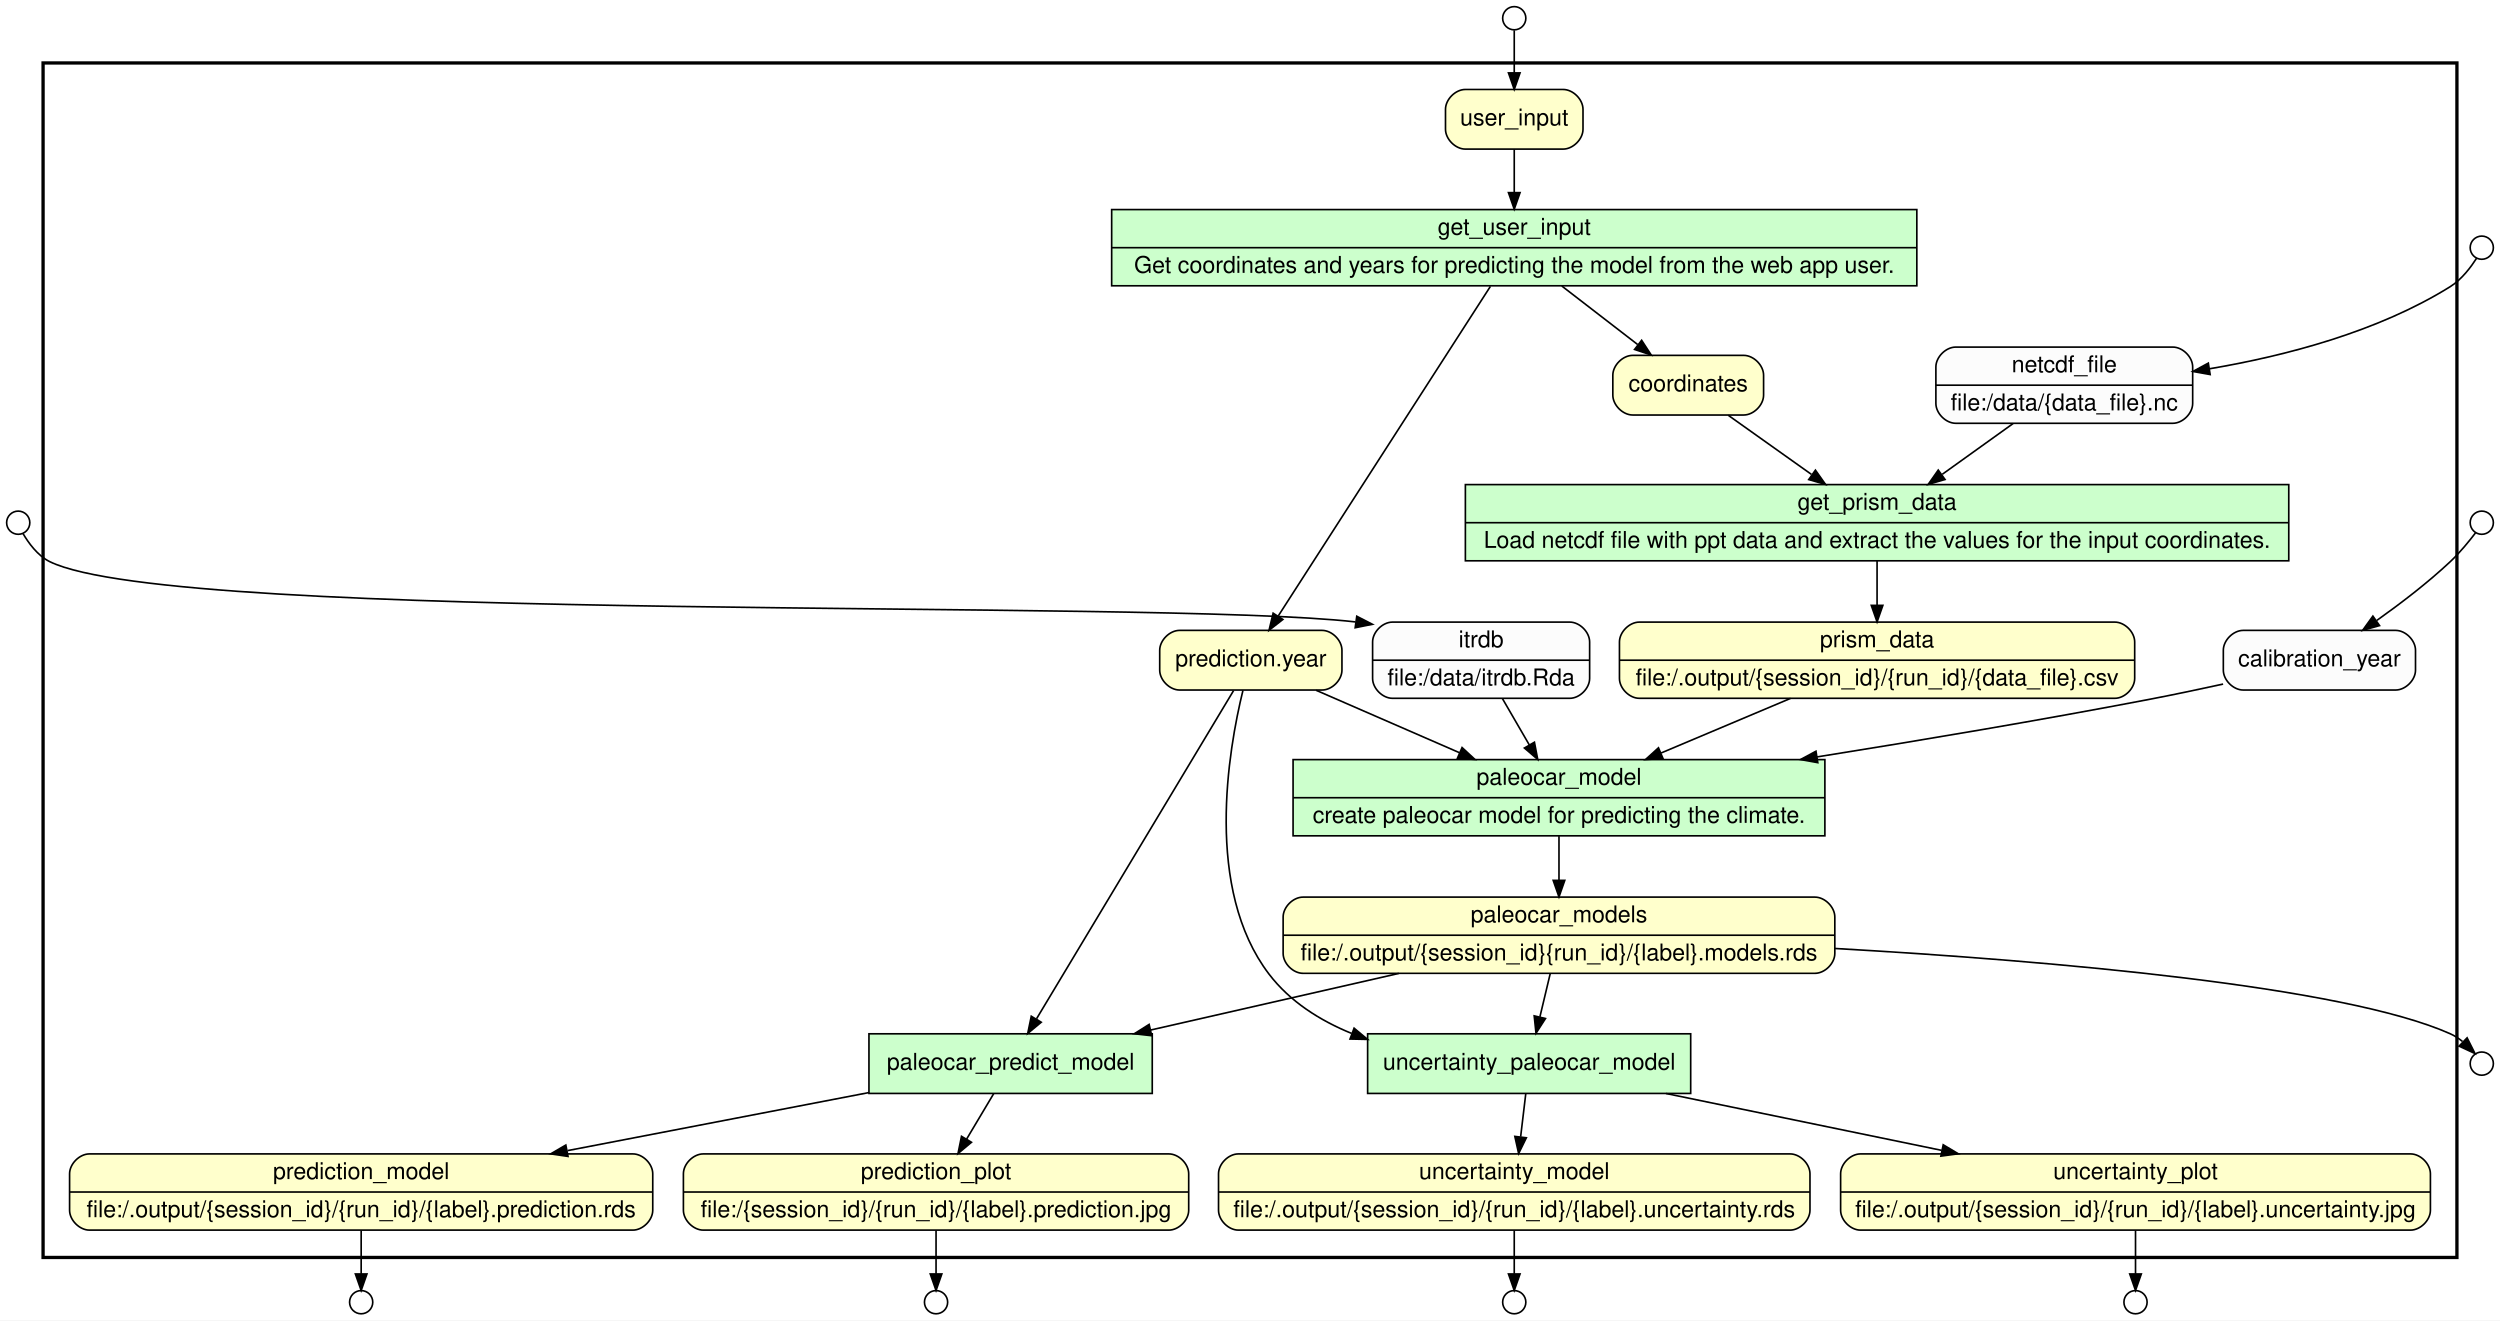
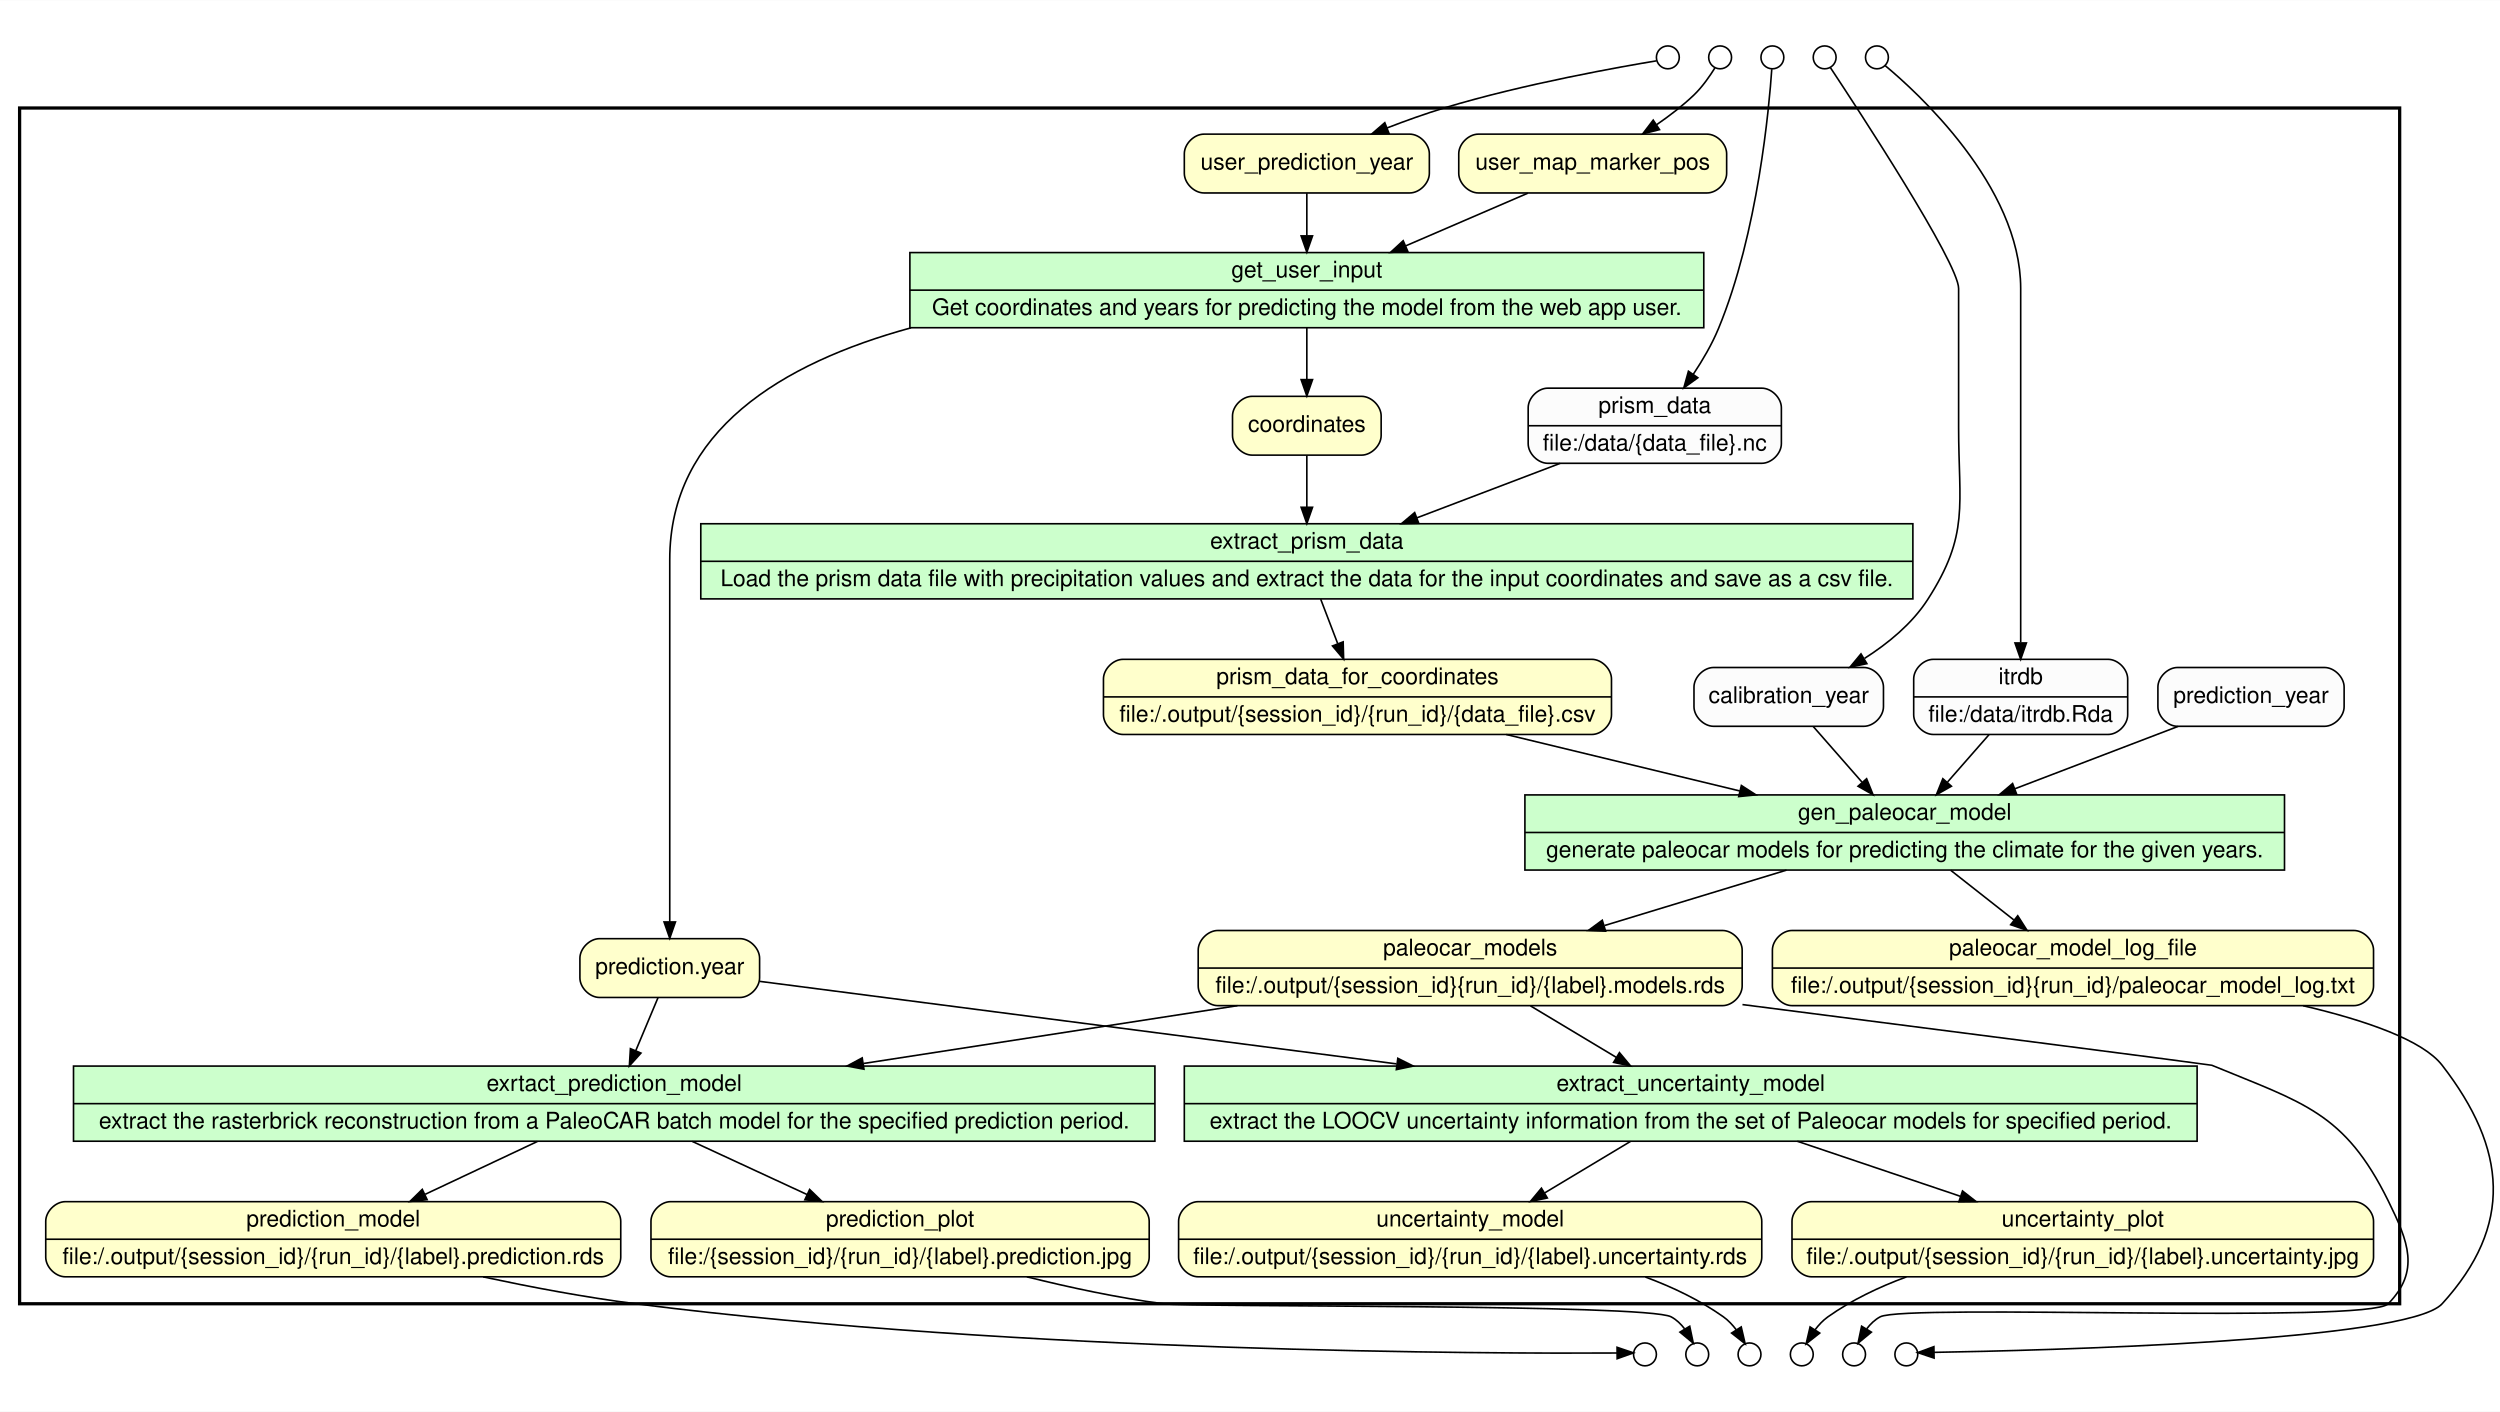
- <svg xmlns="http://www.w3.org/2000/svg" width="1509pt" height="797pt" viewBox="0.00 0.00 1509.00 797.00">
-   <g id="graph0" class="graph" transform="scale(1 1) rotate(0) translate(4 793)">
-     <polygon fill="white" stroke="none" points="-4,4 -4,-793 1505,-793 1505,4 -4,4" />
+ <svg xmlns="http://www.w3.org/2000/svg" width="1530pt" height="864pt" viewBox="0.00 0.00 1530.42 864.00">
+   <g id="graph0" class="graph" transform="scale(1 1) rotate(0) translate(4 860)">
+     <polygon fill="white" stroke="none" points="-4,4 -4,-860 1526.42,-860 1526.42,4 -4,4" />
    <g id="clust1" class="cluster">
-       <polygon fill="none" stroke="black" stroke-width="2" points="22,-34 22,-755 1479,-755 1479,-34 22,-34" />
+       <polygon fill="none" stroke="black" stroke-width="2" points="8,-62 8,-794 1465,-794 1465,-62 8,-62" />
    </g>
    <g id="clust2" class="cluster">
-       <polygon fill="none" stroke="black" stroke-width="0" points="30,-42 30,-747 1471,-747 1471,-42 30,-42" />
+       <polygon fill="none" stroke="black" stroke-width="0" points="16,-70 16,-786 1457,-786 1457,-70 16,-70" />
+     </g>
+     <g id="clust3" class="cluster">
+       <polygon fill="none" stroke="black" stroke-width="0" points="994,-802 994,-848 1168,-848 1168,-802 994,-802" />
+     </g>
+     <g id="clust4" class="cluster">
+       <polygon fill="none" stroke="black" stroke-width="0" points="1002,-810 1002,-840 1160,-840 1160,-810 1002,-810" />
+     </g>
+     <g id="clust5" class="cluster">
+       <polygon fill="none" stroke="black" stroke-width="0" points="980,-8 980,-54 1186,-54 1186,-8 980,-8" />
+     </g>
+     <g id="clust6" class="cluster">
+       <polygon fill="none" stroke="black" stroke-width="0" points="988,-16 988,-46 1178,-46 1178,-16 988,-16" />
    </g>
    <g id="node1" class="node">
-       <polygon fill="#ccffcc" stroke="black" points="667,-620.5 667,-666.5 1153,-666.5 1153,-620.5 667,-620.5" />
-       <text text-anchor="middle" x="910" y="-651.3" font-family="Helvetica,sans-Serif" font-size="14.00">get_user_input</text>
-       <polyline fill="none" stroke="black" points="667,-643.5 1153,-643.5 " />
-       <text text-anchor="middle" x="910" y="-628.3" font-family="Helvetica,sans-Serif" font-size="14.00">Get coordinates and years for predicting the model from the web app user.</text>
+       <polygon fill="#ccffcc" stroke="black" points="553,-659.5 553,-705.5 1039,-705.5 1039,-659.5 553,-659.5" />
+       <text text-anchor="middle" x="796" y="-690.3" font-family="Helvetica,sans-Serif" font-size="14.00">get_user_input</text>
+       <polyline fill="none" stroke="black" points="553,-682.5 1039,-682.5 " />
+       <text text-anchor="middle" x="796" y="-667.3" font-family="Helvetica,sans-Serif" font-size="14.00">Get coordinates and years for predicting the model from the web app user.</text>
+     </g>
+     <g id="node14" class="node">
+       <path fill="#ffffcc" stroke="black" d="M829.5,-617.5C829.5,-617.5 762.5,-617.5 762.5,-617.5 756.5,-617.5 750.5,-611.5 750.5,-605.5 750.5,-605.5 750.5,-593.5 750.5,-593.5 750.5,-587.5 756.5,-581.5 762.5,-581.5 762.5,-581.5 829.5,-581.5 829.5,-581.5 835.5,-581.5 841.5,-587.5 841.5,-593.5 841.5,-593.5 841.5,-605.5 841.5,-605.5 841.5,-611.5 835.5,-617.5 829.5,-617.5" />
+       <text text-anchor="middle" x="796" y="-595.8" font-family="Helvetica,sans-Serif" font-size="14.00">coordinates</text>
+     </g>
+     <g id="edge1" class="edge">
+       <path fill="none" stroke="black" d="M796,-659.366C796,-649.632 796,-638.102 796,-627.838" />
+       <polygon fill="black" stroke="black" points="799.5,-627.728 796,-617.728 792.5,-627.728 799.5,-627.728" />
+     </g>
+     <g id="node16" class="node">
+       <path fill="#ffffcc" stroke="black" d="M449,-285.5C449,-285.5 363,-285.5 363,-285.5 357,-285.5 351,-279.5 351,-273.5 351,-273.5 351,-261.5 351,-261.5 351,-255.5 357,-249.5 363,-249.5 363,-249.5 449,-249.5 449,-249.5 455,-249.5 461,-255.5 461,-261.5 461,-261.5 461,-273.5 461,-273.5 461,-279.5 455,-285.5 449,-285.5" />
+       <text text-anchor="middle" x="406" y="-263.8" font-family="Helvetica,sans-Serif" font-size="14.00">prediction.year</text>
+     </g>
+     <g id="edge2" class="edge">
+       <path fill="none" stroke="black" d="M553.72,-659.45C474.291,-637.734 406,-596.185 406,-517.5 406,-517.5 406,-517.5 406,-432.5 406,-384.409 406,-328.385 406,-295.831" />
+       <polygon fill="black" stroke="black" points="409.5,-295.736 406,-285.736 402.5,-295.736 409.5,-295.736" />
+     </g>
+     <g id="node2" class="node">
+       <polygon fill="#ccffcc" stroke="black" points="425,-493.5 425,-539.5 1167,-539.5 1167,-493.5 425,-493.5" />
+       <text text-anchor="middle" x="796" y="-524.3" font-family="Helvetica,sans-Serif" font-size="14.00">extract_prism_data</text>
+       <polyline fill="none" stroke="black" points="425,-516.5 1167,-516.5 " />
+       <text text-anchor="middle" x="796" y="-501.3" font-family="Helvetica,sans-Serif" font-size="14.00">Load the prism data file with precipitation values and extract the data for the input coordinates and save as a csv file.</text>
+     </g>
+     <g id="node15" class="node">
+       <path fill="#ffffcc" stroke="black" d="M683.5,-410.5C683.5,-410.5 970.5,-410.5 970.5,-410.5 976.5,-410.5 982.5,-416.5 982.5,-422.5 982.5,-422.5 982.5,-444.5 982.5,-444.5 982.5,-450.5 976.5,-456.5 970.5,-456.5 970.5,-456.5 683.5,-456.5 683.5,-456.5 677.5,-456.5 671.5,-450.5 671.5,-444.5 671.5,-444.5 671.5,-422.5 671.5,-422.5 671.5,-416.5 677.5,-410.5 683.5,-410.5" />
+       <text text-anchor="middle" x="827" y="-441.3" font-family="Helvetica,sans-Serif" font-size="14.00">prism_data_for_coordinates</text>
+       <polyline fill="none" stroke="black" points="671.5,-433.5 982.5,-433.5 " />
+       <text text-anchor="middle" x="827" y="-418.3" font-family="Helvetica,sans-Serif" font-size="14.00">file:/.output/{session_id}/{run_id}/{data_file}.csv</text>
+     </g>
+     <g id="edge5" class="edge">
+       <path fill="none" stroke="black" d="M804.471,-493.366C807.683,-484.973 811.406,-475.245 814.89,-466.143" />
+       <polygon fill="black" stroke="black" points="818.234,-467.197 818.539,-456.607 811.696,-464.695 818.234,-467.197" />
+     </g>
+     <g id="node3" class="node">
+       <polygon fill="#ccffcc" stroke="black" points="929.5,-327.5 929.5,-373.5 1394.5,-373.5 1394.5,-327.5 929.5,-327.5" />
+       <text text-anchor="middle" x="1162" y="-358.3" font-family="Helvetica,sans-Serif" font-size="14.00">gen_paleocar_model</text>
+       <polyline fill="none" stroke="black" points="929.5,-350.5 1394.5,-350.5 " />
+       <text text-anchor="middle" x="1162" y="-335.3" font-family="Helvetica,sans-Serif" font-size="14.00">generate paleocar models for predicting the climate for the given years.</text>
+     </g>
+     <g id="node6" class="node">
+       <path fill="#ffffcc" stroke="black" d="M741.5,-244.5C741.5,-244.5 1050.5,-244.5 1050.5,-244.5 1056.5,-244.5 1062.5,-250.5 1062.5,-256.5 1062.5,-256.5 1062.5,-278.5 1062.5,-278.5 1062.5,-284.5 1056.5,-290.5 1050.5,-290.5 1050.5,-290.5 741.5,-290.5 741.5,-290.5 735.5,-290.5 729.5,-284.5 729.5,-278.5 729.5,-278.5 729.5,-256.5 729.5,-256.5 729.5,-250.5 735.5,-244.5 741.5,-244.5" />
+       <text text-anchor="middle" x="896" y="-275.3" font-family="Helvetica,sans-Serif" font-size="14.00">paleocar_models</text>
+       <polyline fill="none" stroke="black" points="729.5,-267.5 1062.5,-267.5 " />
+       <text text-anchor="middle" x="896" y="-252.3" font-family="Helvetica,sans-Serif" font-size="14.00">file:/.output/{session_id}{run_id}/{label}.models.rds</text>
+     </g>
+     <g id="edge8" class="edge">
+       <path fill="none" stroke="black" d="M1089.67,-327.473C1055.21,-316.982 1013.85,-304.386 978.21,-293.534" />
+       <polygon fill="black" stroke="black" points="978.906,-290.087 968.32,-290.522 976.867,-296.784 978.906,-290.087" />
+     </g>
+     <g id="node11" class="node">
+       <path fill="#ffffcc" stroke="black" d="M1093,-244.5C1093,-244.5 1437,-244.5 1437,-244.5 1443,-244.5 1449,-250.5 1449,-256.5 1449,-256.5 1449,-278.5 1449,-278.5 1449,-284.5 1443,-290.5 1437,-290.5 1437,-290.5 1093,-290.5 1093,-290.5 1087,-290.5 1081,-284.5 1081,-278.5 1081,-278.5 1081,-256.5 1081,-256.5 1081,-250.5 1087,-244.5 1093,-244.5" />
+       <text text-anchor="middle" x="1265" y="-275.3" font-family="Helvetica,sans-Serif" font-size="14.00">paleocar_model_log_file</text>
+       <polyline fill="none" stroke="black" points="1081,-267.5 1449,-267.5 " />
+       <text text-anchor="middle" x="1265" y="-252.3" font-family="Helvetica,sans-Serif" font-size="14.00">file:/.output/{session_id}{run_id}/paleocar_model_log.txt</text>
+     </g>
+     <g id="edge9" class="edge">
+       <path fill="none" stroke="black" d="M1190.15,-327.366C1202.07,-317.991 1216.11,-306.949 1228.79,-296.977" />
+       <polygon fill="black" stroke="black" points="1231.19,-299.54 1236.89,-290.607 1226.86,-294.037 1231.19,-299.54" />
+     </g>
+     <g id="node4" class="node">
+       <polygon fill="#ccffcc" stroke="black" points="41,-161.5 41,-207.5 703,-207.5 703,-161.5 41,-161.5" />
+       <text text-anchor="middle" x="372" y="-192.3" font-family="Helvetica,sans-Serif" font-size="14.00">exrtact_prediction_model</text>
+       <polyline fill="none" stroke="black" points="41,-184.5 703,-184.5 " />
+       <text text-anchor="middle" x="372" y="-169.3" font-family="Helvetica,sans-Serif" font-size="14.00">extract the rasterbrick reconstruction from a PaleoCAR batch model for the specified prediction period.</text>
+     </g>
+     <g id="node7" class="node">
+       <path fill="#ffffcc" stroke="black" d="M36,-78.5C36,-78.5 364,-78.5 364,-78.5 370,-78.5 376,-84.5 376,-90.5 376,-90.5 376,-112.5 376,-112.5 376,-118.5 370,-124.5 364,-124.5 364,-124.5 36,-124.5 36,-124.5 30,-124.5 24,-118.5 24,-112.5 24,-112.5 24,-90.5 24,-90.5 24,-84.5 30,-78.5 36,-78.5" />
+       <text text-anchor="middle" x="200" y="-109.3" font-family="Helvetica,sans-Serif" font-size="14.00">prediction_model</text>
+       <polyline fill="none" stroke="black" points="24,-101.5 376,-101.5 " />
+       <text text-anchor="middle" x="200" y="-86.3" font-family="Helvetica,sans-Serif" font-size="14.00">file:/.output/{session_id}/{run_id}/{label}.prediction.rds</text>
+     </g>
+     <g id="edge14" class="edge">
+       <path fill="none" stroke="black" d="M325,-161.366C303.764,-151.366 278.504,-139.47 256.267,-128.998" />
+       <polygon fill="black" stroke="black" points="257.481,-125.701 246.943,-124.607 254.499,-132.034 257.481,-125.701" />
+     </g>
+     <g id="node9" class="node">
+       <path fill="#ffffcc" stroke="black" d="M406.5,-78.5C406.5,-78.5 687.5,-78.5 687.5,-78.5 693.5,-78.5 699.5,-84.5 699.5,-90.5 699.5,-90.5 699.5,-112.5 699.5,-112.5 699.5,-118.5 693.5,-124.5 687.5,-124.5 687.5,-124.5 406.5,-124.5 406.5,-124.5 400.5,-124.5 394.5,-118.5 394.5,-112.5 394.5,-112.5 394.5,-90.5 394.5,-90.5 394.5,-84.5 400.5,-78.5 406.5,-78.5" />
+       <text text-anchor="middle" x="547" y="-109.3" font-family="Helvetica,sans-Serif" font-size="14.00">prediction_plot</text>
+       <polyline fill="none" stroke="black" points="394.5,-101.5 699.5,-101.5 " />
+       <text text-anchor="middle" x="547" y="-86.3" font-family="Helvetica,sans-Serif" font-size="14.00">file:/{session_id}/{run_id}/{label}.prediction.jpg</text>
+     </g>
+     <g id="edge15" class="edge">
+       <path fill="none" stroke="black" d="M419.82,-161.366C441.522,-151.321 467.357,-139.363 490.054,-128.858" />
+       <polygon fill="black" stroke="black" points="491.633,-131.984 499.238,-124.607 488.693,-125.631 491.633,-131.984" />
+     </g>
+     <g id="node5" class="node">
+       <polygon fill="#ccffcc" stroke="black" points="721,-161.5 721,-207.5 1341,-207.5 1341,-161.5 721,-161.5" />
+       <text text-anchor="middle" x="1031" y="-192.3" font-family="Helvetica,sans-Serif" font-size="14.00">extract_uncertainty_model</text>
+       <polyline fill="none" stroke="black" points="721,-184.5 1341,-184.5 " />
+       <text text-anchor="middle" x="1031" y="-169.3" font-family="Helvetica,sans-Serif" font-size="14.00">extract the LOOCV uncertainty information from the set of Paleocar models for specified period.</text>
+     </g>
+     <g id="node8" class="node">
+       <path fill="#ffffcc" stroke="black" d="M729.5,-78.5C729.5,-78.5 1062.5,-78.5 1062.5,-78.5 1068.5,-78.5 1074.5,-84.5 1074.5,-90.5 1074.5,-90.5 1074.5,-112.5 1074.5,-112.5 1074.5,-118.5 1068.5,-124.5 1062.5,-124.5 1062.5,-124.5 729.5,-124.5 729.5,-124.5 723.5,-124.5 717.5,-118.5 717.5,-112.5 717.5,-112.5 717.5,-90.5 717.5,-90.5 717.5,-84.5 723.5,-78.5 729.5,-78.5" />
+       <text text-anchor="middle" x="896" y="-109.3" font-family="Helvetica,sans-Serif" font-size="14.00">uncertainty_model</text>
+       <polyline fill="none" stroke="black" points="717.5,-101.5 1074.5,-101.5 " />
+       <text text-anchor="middle" x="896" y="-86.3" font-family="Helvetica,sans-Serif" font-size="14.00">file:/.output/{session_id}/{run_id}/{label}.uncertainty.rds</text>
+     </g>
+     <g id="edge18" class="edge">
+       <path fill="none" stroke="black" d="M994.111,-161.366C977.89,-151.634 958.676,-140.106 941.571,-129.842" />
+       <polygon fill="black" stroke="black" points="943.22,-126.751 932.845,-124.607 939.619,-132.753 943.22,-126.751" />
+     </g>
+     <g id="node10" class="node">
+       <path fill="#ffffcc" stroke="black" d="M1105,-78.5C1105,-78.5 1437,-78.5 1437,-78.5 1443,-78.5 1449,-84.5 1449,-90.5 1449,-90.5 1449,-112.5 1449,-112.5 1449,-118.5 1443,-124.5 1437,-124.5 1437,-124.5 1105,-124.5 1105,-124.5 1099,-124.5 1093,-118.5 1093,-112.5 1093,-112.5 1093,-90.5 1093,-90.5 1093,-84.5 1099,-78.5 1105,-78.5" />
+       <text text-anchor="middle" x="1271" y="-109.3" font-family="Helvetica,sans-Serif" font-size="14.00">uncertainty_plot</text>
+       <polyline fill="none" stroke="black" points="1093,-101.5 1449,-101.5 " />
+       <text text-anchor="middle" x="1271" y="-86.3" font-family="Helvetica,sans-Serif" font-size="14.00">file:/.output/{session_id}/{run_id}/{label}.uncertainty.jpg</text>
+     </g>
+     <g id="edge19" class="edge">
+       <path fill="none" stroke="black" d="M1096.26,-161.473C1127.08,-151.072 1164.03,-138.601 1196,-127.812" />
+       <polygon fill="black" stroke="black" points="1197.39,-131.036 1205.75,-124.522 1195.15,-124.404 1197.39,-131.036" />
+     </g>
+     <g id="edge16" class="edge">
+       <path fill="none" stroke="black" d="M753.507,-244.473C682.593,-233.511 596.813,-220.252 524.566,-209.084" />
+       <polygon fill="black" stroke="black" points="524.882,-205.591 514.465,-207.522 523.813,-212.509 524.882,-205.591" />
+     </g>
+     <g id="edge20" class="edge">
+       <path fill="none" stroke="black" d="M932.889,-244.366C949.11,-234.634 968.324,-223.106 985.429,-212.842" />
+       <polygon fill="black" stroke="black" points="987.381,-215.753 994.155,-207.607 983.78,-209.751 987.381,-215.753" />
+     </g>
+     <g id="node26" class="node">
+       <ellipse fill="#ffffff" stroke="black" cx="1131" cy="-31" rx="7" ry="7" />
+     </g>
+     <g id="edge27" class="edge">
+       <path fill="none" stroke="black" d="M1062.68,-245.147C1191.86,-228.58 1349.13,-208.357 1350,-208 1405.95,-184.889 1431.25,-179.304 1458,-125 1470.37,-99.883 1477.54,-82.052 1458,-62 1445.94,-49.623 1162.3,-62.04 1147,-54 1143.74,-52.286 1140.98,-49.575 1138.72,-46.632" />
+       <polygon fill="black" stroke="black" points="1141.6,-44.629 1133.43,-37.879 1135.61,-48.248 1141.6,-44.629" />
+     </g>
+     <g id="node27" class="node">
+       <ellipse fill="#ffffff" stroke="black" cx="1003" cy="-31" rx="7" ry="7" />
+     </g>
+     <g id="edge28" class="edge">
+       <path fill="none" stroke="black" d="M291.739,-78.447C321.342,-72.128 354.41,-65.901 385,-62 621.695,-31.815 912.93,-31.426 985.842,-31.851" />
+       <polygon fill="black" stroke="black" points="985.917,-35.352 995.943,-31.925 985.968,-28.352 985.917,-35.352" />
+     </g>
+     <g id="node28" class="node">
+       <ellipse fill="#ffffff" stroke="black" cx="1067" cy="-31" rx="7" ry="7" />
+     </g>
+     <g id="edge29" class="edge">
+       <path fill="none" stroke="black" d="M1003.24,-78.368C1020.11,-72.124 1036.68,-64.156 1051,-54 1054.01,-51.869 1056.66,-48.995 1058.91,-46.027" />
+       <polygon fill="black" stroke="black" points="1061.92,-47.814 1064.33,-37.498 1056.01,-44.057 1061.92,-47.814" />
+     </g>
+     <g id="node29" class="node">
+       <ellipse fill="#ffffff" stroke="black" cx="1035" cy="-31" rx="7" ry="7" />
+     </g>
+     <g id="edge30" class="edge">
+       <path fill="none" stroke="black" d="M624.592,-78.481C650.857,-71.958 680.501,-65.601 708,-62 725.137,-59.756 1003.7,-62.04 1019,-54 1022.26,-52.286 1025.02,-49.575 1027.28,-46.632" />
+       <polygon fill="black" stroke="black" points="1030.39,-48.248 1032.57,-37.879 1024.4,-44.629 1030.39,-48.248" />
+     </g>
+     <g id="node30" class="node">
+       <ellipse fill="#ffffff" stroke="black" cx="1099" cy="-31" rx="7" ry="7" />
+     </g>
+     <g id="edge31" class="edge">
+       <path fill="none" stroke="black" d="M1163.07,-78.449C1146.09,-72.196 1129.42,-64.203 1115,-54 1111.99,-51.872 1109.33,-48.998 1107.09,-46.031" />
+       <polygon fill="black" stroke="black" points="1109.98,-44.061 1101.66,-37.5 1104.08,-47.817 1109.98,-44.061" />
+     </g>
+     <g id="node31" class="node">
+       <ellipse fill="#ffffff" stroke="black" cx="1163" cy="-31" rx="7" ry="7" />
+     </g>
+     <g id="edge32" class="edge">
+       <path fill="none" stroke="black" d="M1405.84,-244.466C1444.51,-235.393 1479.12,-223.343 1491,-208 1530.72,-156.689 1534.74,-109.927 1491,-62 1469.86,-38.84 1244.15,-33.343 1179.95,-32.245" />
+       <polygon fill="black" stroke="black" points="1179.98,-28.745 1169.92,-32.087 1179.87,-35.744 1179.98,-28.745" />
    </g>
    <g id="node12" class="node">
-       <path fill="#ffffcc" stroke="black" d="M1048.5,-578.5C1048.5,-578.5 981.5,-578.5 981.5,-578.5 975.5,-578.5 969.5,-572.5 969.5,-566.5 969.5,-566.5 969.5,-554.5 969.5,-554.5 969.5,-548.5 975.5,-542.5 981.5,-542.5 981.5,-542.5 1048.5,-542.5 1048.5,-542.5 1054.5,-542.5 1060.5,-548.5 1060.5,-554.5 1060.5,-554.5 1060.5,-566.5 1060.5,-566.5 1060.5,-572.5 1054.5,-578.5 1048.5,-578.5" />
-       <text text-anchor="middle" x="1015" y="-556.8" font-family="Helvetica,sans-Serif" font-size="14.00">coordinates</text>
-     </g>
-     <g id="edge1" class="edge">
-       <path fill="none" stroke="black" d="M938.692,-620.366C952.904,-609.403 970.069,-596.161 984.518,-585.015" />
-       <polygon fill="black" stroke="black" points="986.888,-587.607 992.668,-578.728 982.612,-582.064 986.888,-587.607" />
-     </g>
-     <g id="node14" class="node">
-       <path fill="#ffffcc" stroke="black" d="M794,-412.5C794,-412.5 708,-412.5 708,-412.5 702,-412.5 696,-406.5 696,-400.5 696,-400.5 696,-388.5 696,-388.5 696,-382.5 702,-376.5 708,-376.5 708,-376.5 794,-376.5 794,-376.5 800,-376.5 806,-382.5 806,-388.5 806,-388.5 806,-400.5 806,-400.5 806,-406.5 800,-412.5 794,-412.5" />
-       <text text-anchor="middle" x="751" y="-390.8" font-family="Helvetica,sans-Serif" font-size="14.00">prediction.year</text>
-     </g>
-     <g id="edge2" class="edge">
-       <path fill="none" stroke="black" d="M895.609,-620.145C866.093,-574.293 798.854,-469.839 767.574,-421.247" />
-       <polygon fill="black" stroke="black" points="770.35,-419.093 761.994,-412.579 764.464,-422.882 770.35,-419.093" />
-     </g>
-     <g id="node2" class="node">
-       <polygon fill="#ccffcc" stroke="black" points="880.5,-454.5 880.5,-500.5 1377.5,-500.5 1377.5,-454.5 880.5,-454.5" />
-       <text text-anchor="middle" x="1129" y="-485.3" font-family="Helvetica,sans-Serif" font-size="14.00">get_prism_data</text>
-       <polyline fill="none" stroke="black" points="880.5,-477.5 1377.5,-477.5 " />
-       <text text-anchor="middle" x="1129" y="-462.3" font-family="Helvetica,sans-Serif" font-size="14.00">Load netcdf file with ppt data and extract the values for the input coordinates.</text>
+       <path fill="#ffffcc" stroke="black" d="M1041,-778C1041,-778 901,-778 901,-778 895,-778 889,-772 889,-766 889,-766 889,-754 889,-754 889,-748 895,-742 901,-742 901,-742 1041,-742 1041,-742 1047,-742 1053,-748 1053,-754 1053,-754 1053,-766 1053,-766 1053,-772 1047,-778 1041,-778" />
+       <text text-anchor="middle" x="971" y="-756.3" font-family="Helvetica,sans-Serif" font-size="14.00">user_map_marker_pos</text>
+     </g>
+     <g id="edge3" class="edge">
+       <path fill="none" stroke="black" d="M931.29,-741.868C909.203,-732.339 881.256,-720.282 856.504,-709.603" />
+       <polygon fill="black" stroke="black" points="857.761,-706.334 847.193,-705.586 854.988,-712.761 857.761,-706.334" />
    </g>
    <g id="node13" class="node">
-       <path fill="#ffffcc" stroke="black" d="M985.5,-371.5C985.5,-371.5 1272.5,-371.5 1272.5,-371.5 1278.5,-371.5 1284.5,-377.5 1284.5,-383.5 1284.5,-383.5 1284.5,-405.5 1284.5,-405.5 1284.5,-411.5 1278.5,-417.5 1272.5,-417.5 1272.5,-417.5 985.5,-417.5 985.5,-417.5 979.5,-417.5 973.5,-411.5 973.5,-405.5 973.5,-405.5 973.5,-383.5 973.5,-383.5 973.5,-377.5 979.5,-371.5 985.5,-371.5" />
-       <text text-anchor="middle" x="1129" y="-402.3" font-family="Helvetica,sans-Serif" font-size="14.00">prism_data</text>
-       <polyline fill="none" stroke="black" points="973.5,-394.5 1284.5,-394.5 " />
-       <text text-anchor="middle" x="1129" y="-379.3" font-family="Helvetica,sans-Serif" font-size="14.00">file:/.output/{session_id}/{run_id}/{data_file}.csv</text>
+       <path fill="#ffffcc" stroke="black" d="M859,-778C859,-778 733,-778 733,-778 727,-778 721,-772 721,-766 721,-766 721,-754 721,-754 721,-748 727,-742 733,-742 733,-742 859,-742 859,-742 865,-742 871,-748 871,-754 871,-754 871,-766 871,-766 871,-772 865,-778 859,-778" />
+       <text text-anchor="middle" x="796" y="-756.3" font-family="Helvetica,sans-Serif" font-size="14.00">user_prediction_year</text>
    </g>
    <g id="edge4" class="edge">
-       <path fill="none" stroke="black" d="M1129,-454.366C1129,-446.152 1129,-436.658 1129,-427.725" />
-       <polygon fill="black" stroke="black" points="1132.5,-427.607 1129,-417.607 1125.5,-427.607 1132.5,-427.607" />
-     </g>
-     <g id="node3" class="node">
-       <polygon fill="#ccffcc" stroke="black" points="776.5,-288.5 776.5,-334.5 1097.5,-334.5 1097.5,-288.5 776.5,-288.5" />
-       <text text-anchor="middle" x="937" y="-319.3" font-family="Helvetica,sans-Serif" font-size="14.00">paleocar_model</text>
-       <polyline fill="none" stroke="black" points="776.5,-311.5 1097.5,-311.5 " />
-       <text text-anchor="middle" x="937" y="-296.3" font-family="Helvetica,sans-Serif" font-size="14.00">create paleocar model for predicting the climate.</text>
-     </g>
-     <g id="node6" class="node">
-       <path fill="#ffffcc" stroke="black" d="M782.5,-205.5C782.5,-205.5 1091.5,-205.5 1091.5,-205.5 1097.5,-205.5 1103.5,-211.5 1103.5,-217.5 1103.5,-217.5 1103.5,-239.5 1103.5,-239.5 1103.5,-245.5 1097.5,-251.5 1091.5,-251.5 1091.5,-251.5 782.5,-251.5 782.5,-251.5 776.5,-251.5 770.5,-245.5 770.5,-239.5 770.5,-239.5 770.5,-217.5 770.5,-217.5 770.5,-211.5 776.5,-205.5 782.5,-205.5" />
-       <text text-anchor="middle" x="937" y="-236.3" font-family="Helvetica,sans-Serif" font-size="14.00">paleocar_models</text>
-       <polyline fill="none" stroke="black" points="770.5,-228.5 1103.5,-228.5 " />
-       <text text-anchor="middle" x="937" y="-213.3" font-family="Helvetica,sans-Serif" font-size="14.00">file:/.output/{session_id}{run_id}/{label}.models.rds</text>
+       <path fill="none" stroke="black" d="M796,-741.868C796,-734.175 796,-724.835 796,-715.902" />
+       <polygon fill="black" stroke="black" points="799.5,-715.727 796,-705.727 792.5,-715.727 799.5,-715.727" />
+     </g>
+     <g id="edge6" class="edge">
+       <path fill="none" stroke="black" d="M796,-581.322C796,-572.102 796,-560.435 796,-549.606" />
+       <polygon fill="black" stroke="black" points="799.5,-549.587 796,-539.587 792.5,-549.587 799.5,-549.587" />
+     </g>
+     <g id="edge13" class="edge">
+       <path fill="none" stroke="black" d="M918.098,-410.473C962.322,-399.78 1015.59,-386.901 1061.05,-375.91" />
+       <polygon fill="black" stroke="black" points="1062.02,-379.274 1070.92,-373.522 1060.38,-372.471 1062.02,-379.274" />
+     </g>
+     <g id="edge17" class="edge">
+       <path fill="none" stroke="black" d="M398.789,-249.322C394.839,-239.912 389.82,-227.953 385.196,-216.937" />
+       <polygon fill="black" stroke="black" points="388.369,-215.453 381.271,-207.587 381.914,-218.162 388.369,-215.453" />
+     </g>
+     <g id="edge21" class="edge">
+       <path fill="none" stroke="black" d="M461.19,-259.347C547.613,-248.147 718.664,-225.979 850.906,-208.84" />
+       <polygon fill="black" stroke="black" points="851.693,-212.268 861.16,-207.511 850.793,-205.326 851.693,-212.268" />
+     </g>
+     <g id="node17" class="node">
+       <path fill="#fcfcfc" stroke="black" d="M943.5,-576.5C943.5,-576.5 1074.5,-576.5 1074.5,-576.5 1080.5,-576.5 1086.5,-582.5 1086.5,-588.5 1086.5,-588.5 1086.5,-610.5 1086.5,-610.5 1086.5,-616.5 1080.5,-622.5 1074.5,-622.5 1074.5,-622.5 943.5,-622.5 943.5,-622.5 937.5,-622.5 931.5,-616.5 931.5,-610.5 931.5,-610.5 931.5,-588.5 931.5,-588.5 931.5,-582.5 937.5,-576.5 943.5,-576.5" />
+       <text text-anchor="middle" x="1009" y="-607.3" font-family="Helvetica,sans-Serif" font-size="14.00">prism_data</text>
+       <polyline fill="none" stroke="black" points="931.5,-599.5 1086.5,-599.5 " />
+       <text text-anchor="middle" x="1009" y="-584.3" font-family="Helvetica,sans-Serif" font-size="14.00">file:/data/{data_file}.nc</text>
    </g>
    <g id="edge7" class="edge">
-       <path fill="none" stroke="black" d="M937,-288.366C937,-280.152 937,-270.658 937,-261.725" />
-       <polygon fill="black" stroke="black" points="940.5,-261.607 937,-251.607 933.5,-261.607 940.5,-261.607" />
-     </g>
-     <g id="node4" class="node">
-       <polygon fill="#ccffcc" stroke="black" points="691.5,-169 520.5,-169 520.5,-133 691.5,-133 691.5,-169" />
-       <text text-anchor="middle" x="606" y="-147.3" font-family="Helvetica,sans-Serif" font-size="14.00">paleocar_predict_model</text>
-     </g>
-     <g id="node7" class="node">
-       <path fill="#ffffcc" stroke="black" d="M50,-50.5C50,-50.5 378,-50.5 378,-50.5 384,-50.5 390,-56.5 390,-62.5 390,-62.5 390,-84.5 390,-84.5 390,-90.5 384,-96.5 378,-96.5 378,-96.5 50,-96.5 50,-96.5 44,-96.5 38,-90.5 38,-84.5 38,-84.5 38,-62.5 38,-62.5 38,-56.5 44,-50.5 50,-50.5" />
-       <text text-anchor="middle" x="214" y="-81.3" font-family="Helvetica,sans-Serif" font-size="14.00">prediction_model</text>
-       <polyline fill="none" stroke="black" points="38,-73.5 390,-73.5 " />
-       <text text-anchor="middle" x="214" y="-58.3" font-family="Helvetica,sans-Serif" font-size="14.00">file:/.output/{session_id}/{run_id}/{label}.prediction.rds</text>
+       <path fill="none" stroke="black" d="M951.078,-576.473C923.962,-566.162 891.498,-553.816 863.297,-543.092" />
+       <polygon fill="black" stroke="black" points="864.501,-539.805 853.91,-539.522 862.013,-546.348 864.501,-539.805" />
+     </g>
+     <g id="node18" class="node">
+       <path fill="#fcfcfc" stroke="black" d="M1137,-451.5C1137,-451.5 1045,-451.5 1045,-451.5 1039,-451.5 1033,-445.5 1033,-439.5 1033,-439.5 1033,-427.5 1033,-427.5 1033,-421.5 1039,-415.5 1045,-415.5 1045,-415.5 1137,-415.5 1137,-415.5 1143,-415.5 1149,-421.5 1149,-427.5 1149,-427.5 1149,-439.5 1149,-439.5 1149,-445.5 1143,-451.5 1137,-451.5" />
+       <text text-anchor="middle" x="1091" y="-429.8" font-family="Helvetica,sans-Serif" font-size="14.00">calibration_year</text>
+     </g>
+     <g id="edge10" class="edge">
+       <path fill="none" stroke="black" d="M1106.06,-415.322C1114.72,-405.436 1125.85,-392.738 1135.9,-381.275" />
+       <polygon fill="black" stroke="black" points="1138.68,-383.414 1142.64,-373.587 1133.42,-378.8 1138.68,-383.414" />
+     </g>
+     <g id="node19" class="node">
+       <path fill="#fcfcfc" stroke="black" d="M1179.5,-410.5C1179.5,-410.5 1286.5,-410.5 1286.5,-410.5 1292.5,-410.5 1298.5,-416.5 1298.5,-422.5 1298.5,-422.5 1298.5,-444.5 1298.5,-444.5 1298.5,-450.5 1292.5,-456.5 1286.5,-456.5 1286.5,-456.5 1179.5,-456.5 1179.5,-456.5 1173.5,-456.5 1167.5,-450.5 1167.5,-444.5 1167.5,-444.5 1167.5,-422.5 1167.5,-422.5 1167.5,-416.5 1173.5,-410.5 1179.5,-410.5" />
+       <text text-anchor="middle" x="1233" y="-441.3" font-family="Helvetica,sans-Serif" font-size="14.00">itrdb</text>
+       <polyline fill="none" stroke="black" points="1167.5,-433.5 1298.5,-433.5 " />
+       <text text-anchor="middle" x="1233" y="-418.3" font-family="Helvetica,sans-Serif" font-size="14.00">file:/data/itrdb.Rda</text>
+     </g>
+     <g id="edge11" class="edge">
+       <path fill="none" stroke="black" d="M1213.6,-410.366C1205.77,-401.437 1196.62,-390.997 1188.22,-381.409" />
+       <polygon fill="black" stroke="black" points="1190.6,-378.82 1181.38,-373.607 1185.34,-383.434 1190.6,-378.82" />
+     </g>
+     <g id="node20" class="node">
+       <path fill="#fcfcfc" stroke="black" d="M1419,-451.5C1419,-451.5 1329,-451.5 1329,-451.5 1323,-451.5 1317,-445.5 1317,-439.5 1317,-439.5 1317,-427.5 1317,-427.5 1317,-421.5 1323,-415.5 1329,-415.5 1329,-415.5 1419,-415.5 1419,-415.5 1425,-415.5 1431,-421.5 1431,-427.5 1431,-427.5 1431,-439.5 1431,-439.5 1431,-445.5 1425,-451.5 1419,-451.5" />
+       <text text-anchor="middle" x="1374" y="-429.8" font-family="Helvetica,sans-Serif" font-size="14.00">prediction_year</text>
    </g>
    <g id="edge12" class="edge">
-       <path fill="none" stroke="black" d="M520.458,-133.525C467.219,-123.271 397.836,-109.907 338.554,-98.489" />
-       <polygon fill="black" stroke="black" points="338.854,-94.983 328.373,-96.528 337.53,-101.857 338.854,-94.983" />
-     </g>
-     <g id="node9" class="node">
-       <path fill="#ffffcc" stroke="black" d="M420.5,-50.5C420.5,-50.5 701.5,-50.5 701.5,-50.5 707.5,-50.5 713.5,-56.5 713.5,-62.5 713.5,-62.5 713.5,-84.5 713.5,-84.5 713.5,-90.5 707.5,-96.5 701.5,-96.5 701.5,-96.5 420.5,-96.5 420.5,-96.5 414.5,-96.5 408.5,-90.5 408.5,-84.5 408.5,-84.5 408.5,-62.5 408.5,-62.5 408.5,-56.5 414.5,-50.5 420.5,-50.5" />
-       <text text-anchor="middle" x="561" y="-81.3" font-family="Helvetica,sans-Serif" font-size="14.00">prediction_plot</text>
-       <polyline fill="none" stroke="black" points="408.5,-73.5 713.5,-73.5 " />
-       <text text-anchor="middle" x="561" y="-58.3" font-family="Helvetica,sans-Serif" font-size="14.00">file:/{session_id}/{run_id}/{label}.prediction.jpg</text>
-     </g>
-     <g id="edge13" class="edge">
-       <path fill="none" stroke="black" d="M595.789,-132.868C590.955,-124.757 585.029,-114.815 579.447,-105.45" />
-       <polygon fill="black" stroke="black" points="582.374,-103.525 574.248,-96.727 576.361,-107.109 582.374,-103.525" />
-     </g>
-     <g id="node5" class="node">
-       <polygon fill="#ccffcc" stroke="black" points="1016.5,-169 821.5,-169 821.5,-133 1016.5,-133 1016.5,-169" />
-       <text text-anchor="middle" x="919" y="-147.3" font-family="Helvetica,sans-Serif" font-size="14.00">uncertainty_paleocar_model</text>
-     </g>
-     <g id="node8" class="node">
-       <path fill="#ffffcc" stroke="black" d="M743.5,-50.5C743.5,-50.5 1076.5,-50.5 1076.5,-50.5 1082.5,-50.5 1088.5,-56.5 1088.5,-62.5 1088.5,-62.5 1088.5,-84.5 1088.5,-84.5 1088.5,-90.5 1082.5,-96.5 1076.5,-96.5 1076.5,-96.5 743.5,-96.5 743.5,-96.5 737.5,-96.5 731.5,-90.5 731.5,-84.5 731.5,-84.5 731.5,-62.5 731.5,-62.5 731.5,-56.5 737.5,-50.5 743.5,-50.5" />
-       <text text-anchor="middle" x="910" y="-81.3" font-family="Helvetica,sans-Serif" font-size="14.00">uncertainty_model</text>
-       <polyline fill="none" stroke="black" points="731.5,-73.5 1088.5,-73.5 " />
-       <text text-anchor="middle" x="910" y="-58.3" font-family="Helvetica,sans-Serif" font-size="14.00">file:/.output/{session_id}/{run_id}/{label}.uncertainty.rds</text>
-     </g>
-     <g id="edge16" class="edge">
-       <path fill="none" stroke="black" d="M916.958,-132.868C916.041,-125.175 914.927,-115.835 913.863,-106.902" />
-       <polygon fill="black" stroke="black" points="917.309,-106.242 912.65,-96.727 910.358,-107.071 917.309,-106.242" />
-     </g>
-     <g id="node10" class="node">
-       <path fill="#ffffcc" stroke="black" d="M1119,-50.5C1119,-50.5 1451,-50.5 1451,-50.5 1457,-50.5 1463,-56.5 1463,-62.5 1463,-62.5 1463,-84.5 1463,-84.5 1463,-90.5 1457,-96.5 1451,-96.5 1451,-96.5 1119,-96.5 1119,-96.5 1113,-96.5 1107,-90.5 1107,-84.5 1107,-84.5 1107,-62.5 1107,-62.5 1107,-56.5 1113,-50.5 1119,-50.5" />
-       <text text-anchor="middle" x="1285" y="-81.3" font-family="Helvetica,sans-Serif" font-size="14.00">uncertainty_plot</text>
-       <polyline fill="none" stroke="black" points="1107,-73.5 1463,-73.5 " />
-       <text text-anchor="middle" x="1285" y="-58.3" font-family="Helvetica,sans-Serif" font-size="14.00">file:/.output/{session_id}/{run_id}/{label}.uncertainty.jpg</text>
-     </g>
-     <g id="edge17" class="edge">
-       <path fill="none" stroke="black" d="M1001.59,-132.962C1050.72,-122.829 1113.82,-109.811 1168.01,-98.633" />
-       <polygon fill="black" stroke="black" points="1168.93,-102.016 1178.02,-96.568 1167.52,-95.161 1168.93,-102.016" />
-     </g>
-     <g id="edge14" class="edge">
-       <path fill="none" stroke="black" d="M840.371,-205.459C792.906,-194.633 736.241,-181.707 690.519,-171.278" />
-       <polygon fill="black" stroke="black" points="691.167,-167.837 680.639,-169.025 689.61,-174.661 691.167,-167.837" />
-     </g>
-     <g id="edge18" class="edge">
-       <path fill="none" stroke="black" d="M931.697,-205.256C929.75,-197.092 927.525,-187.757 925.486,-179.207" />
-       <polygon fill="black" stroke="black" points="928.848,-178.213 923.124,-169.298 922.039,-179.837 928.848,-178.213" />
+       <path fill="none" stroke="black" d="M1329.3,-415.421C1300.33,-404.353 1262.06,-389.729 1229.43,-377.262" />
+       <polygon fill="black" stroke="black" points="1230.53,-373.939 1219.94,-373.639 1228.04,-380.478 1230.53,-373.939" />
+     </g>
+     <g id="node21" class="node">
+       <ellipse fill="#ffffff" stroke="black" cx="1049" cy="-825" rx="7" ry="7" />
+     </g>
+     <g id="edge22" class="edge">
+       <path fill="none" stroke="black" d="M1045.79,-818.514C1042.86,-813.787 1038.19,-806.962 1033,-802 1026.15,-795.45 1018.13,-789.284 1010.17,-783.82" />
+       <polygon fill="black" stroke="black" points="1011.9,-780.765 1001.62,-778.183 1008.04,-786.609 1011.9,-780.765" />
    </g>
    <g id="node22" class="node">
-       <ellipse fill="#ffffff" stroke="black" cx="1494" cy="-151" rx="7" ry="7" />
+       <ellipse fill="#ffffff" stroke="black" cx="1017" cy="-825" rx="7" ry="7" />
+     </g>
+     <g id="edge23" class="edge">
+       <path fill="none" stroke="black" d="M1010.06,-822.882C989.771,-819.529 928.923,-808.864 880,-794 868.522,-790.513 856.396,-786.16 845.037,-781.771" />
+       <polygon fill="black" stroke="black" points="846.293,-778.504 835.706,-778.094 843.726,-785.016 846.293,-778.504" />
+     </g>
+     <g id="node23" class="node">
+       <ellipse fill="#ffffff" stroke="black" cx="1081" cy="-825" rx="7" ry="7" />
    </g>
    <g id="edge24" class="edge">
-       <path fill="none" stroke="black" d="M1103.56,-220.504C1236.41,-212.882 1410.53,-197.723 1475,-169 1477.62,-167.834 1480.13,-166.17 1482.41,-164.335" />
-       <polygon fill="black" stroke="black" points="1485.14,-166.566 1489.9,-157.101 1480.28,-161.531 1485.14,-166.566" />
-     </g>
-     <g id="node23" class="node">
-       <ellipse fill="#ffffff" stroke="black" cx="214" cy="-7" rx="7" ry="7" />
+       <path fill="none" stroke="black" d="M1080.62,-817.756C1079.1,-795.401 1072.26,-717.567 1048,-659 1044.01,-649.358 1038.33,-639.631 1032.54,-630.952" />
+       <polygon fill="black" stroke="black" points="1035.36,-628.871 1026.77,-622.663 1029.61,-632.87 1035.36,-628.871" />
+     </g>
+     <g id="node24" class="node">
+       <ellipse fill="#ffffff" stroke="black" cx="1145" cy="-825" rx="7" ry="7" />
    </g>
    <g id="edge25" class="edge">
-       <path fill="none" stroke="black" d="M214,-50.303C214,-41.685 214,-32.002 214,-24.078" />
-       <polygon fill="black" stroke="black" points="217.5,-24.053 214,-14.053 210.5,-24.053 217.5,-24.053" />
-     </g>
-     <g id="node24" class="node">
-       <ellipse fill="#ffffff" stroke="black" cx="910" cy="-7" rx="7" ry="7" />
+       <path fill="none" stroke="black" d="M1149.98,-819.994C1168.6,-804.542 1233,-746.532 1233,-683.5 1233,-683.5 1233,-683.5 1233,-598.5 1233,-552.839 1233,-500.026 1233,-466.942" />
+       <polygon fill="black" stroke="black" points="1236.5,-466.517 1233,-456.517 1229.5,-466.517 1236.5,-466.517" />
+     </g>
+     <g id="node25" class="node">
+       <ellipse fill="#ffffff" stroke="black" cx="1113" cy="-825" rx="7" ry="7" />
    </g>
    <g id="edge26" class="edge">
-       <path fill="none" stroke="black" d="M910,-50.303C910,-41.685 910,-32.002 910,-24.078" />
-       <polygon fill="black" stroke="black" points="913.5,-24.053 910,-14.053 906.5,-24.053 913.5,-24.053" />
-     </g>
-     <g id="node25" class="node">
-       <ellipse fill="#ffffff" stroke="black" cx="561" cy="-7" rx="7" ry="7" />
-     </g>
-     <g id="edge27" class="edge">
-       <path fill="none" stroke="black" d="M561,-50.303C561,-41.685 561,-32.002 561,-24.078" />
-       <polygon fill="black" stroke="black" points="564.5,-24.053 561,-14.053 557.5,-24.053 564.5,-24.053" />
-     </g>
-     <g id="node26" class="node">
-       <ellipse fill="#ffffff" stroke="black" cx="1285" cy="-7" rx="7" ry="7" />
-     </g>
-     <g id="edge28" class="edge">
-       <path fill="none" stroke="black" d="M1285,-50.303C1285,-41.685 1285,-32.002 1285,-24.078" />
-       <polygon fill="black" stroke="black" points="1288.5,-24.053 1285,-14.053 1281.5,-24.053 1288.5,-24.053" />
-     </g>
-     <g id="node11" class="node">
-       <path fill="#ffffcc" stroke="black" d="M939.5,-739C939.5,-739 880.5,-739 880.5,-739 874.5,-739 868.5,-733 868.5,-727 868.5,-727 868.5,-715 868.5,-715 868.5,-709 874.5,-703 880.5,-703 880.5,-703 939.5,-703 939.5,-703 945.5,-703 951.5,-709 951.5,-715 951.5,-715 951.5,-727 951.5,-727 951.5,-733 945.5,-739 939.5,-739" />
-       <text text-anchor="middle" x="910" y="-717.3" font-family="Helvetica,sans-Serif" font-size="14.00">user_input</text>
-     </g>
-     <g id="edge3" class="edge">
-       <path fill="none" stroke="black" d="M910,-702.868C910,-695.175 910,-685.835 910,-676.902" />
-       <polygon fill="black" stroke="black" points="913.5,-676.727 910,-666.727 906.5,-676.727 913.5,-676.727" />
-     </g>
-     <g id="edge5" class="edge">
-       <path fill="none" stroke="black" d="M1039.18,-542.322C1053.76,-531.961 1072.69,-518.511 1089.41,-506.631" />
-       <polygon fill="black" stroke="black" points="1091.79,-509.232 1097.91,-500.587 1087.74,-503.526 1091.79,-509.232" />
-     </g>
-     <g id="edge9" class="edge">
-       <path fill="none" stroke="black" d="M1076.79,-371.473C1052.66,-361.296 1023.85,-349.138 998.659,-338.512" />
-       <polygon fill="black" stroke="black" points="999.775,-335.185 989.201,-334.522 997.054,-341.634 999.775,-335.185" />
-     </g>
-     <g id="edge11" class="edge">
-       <path fill="none" stroke="black" d="M790.446,-376.322C815.547,-365.391 848.545,-351.021 876.873,-338.684" />
-       <polygon fill="black" stroke="black" points="878.511,-341.788 886.282,-334.587 875.716,-335.371 878.511,-341.788" />
-     </g>
-     <g id="edge15" class="edge">
-       <path fill="none" stroke="black" d="M740.572,-376.132C715.438,-334.271 651.399,-227.613 621.641,-178.05" />
-       <polygon fill="black" stroke="black" points="624.482,-175.982 616.334,-169.211 618.48,-179.586 624.482,-175.982" />
-     </g>
-     <g id="edge19" class="edge">
-       <path fill="none" stroke="black" d="M746.241,-376.259C737.43,-340.291 722.827,-256.342 762,-205 774.597,-188.49 792.573,-177.077 811.894,-169.199" />
-       <polygon fill="black" stroke="black" points="813.334,-172.397 821.469,-165.608 810.876,-165.842 813.334,-172.397" />
-     </g>
-     <g id="node15" class="node">
-       <path fill="#fcfcfc" stroke="black" d="M1176.5,-537.5C1176.5,-537.5 1307.5,-537.5 1307.5,-537.5 1313.5,-537.5 1319.5,-543.5 1319.5,-549.5 1319.5,-549.5 1319.5,-571.5 1319.5,-571.5 1319.5,-577.5 1313.5,-583.5 1307.5,-583.5 1307.5,-583.5 1176.5,-583.5 1176.5,-583.5 1170.5,-583.5 1164.5,-577.5 1164.5,-571.5 1164.5,-571.5 1164.5,-549.5 1164.5,-549.5 1164.5,-543.5 1170.5,-537.5 1176.5,-537.5" />
-       <text text-anchor="middle" x="1242" y="-568.3" font-family="Helvetica,sans-Serif" font-size="14.00">netcdf_file</text>
-       <polyline fill="none" stroke="black" points="1164.5,-560.5 1319.5,-560.5 " />
-       <text text-anchor="middle" x="1242" y="-545.3" font-family="Helvetica,sans-Serif" font-size="14.00">file:/data/{data_file}.nc</text>
-     </g>
-     <g id="edge6" class="edge">
-       <path fill="none" stroke="black" d="M1211.12,-537.366C1197.92,-527.902 1182.35,-516.739 1168.33,-506.693" />
-       <polygon fill="black" stroke="black" points="1170.01,-503.588 1159.84,-500.607 1165.93,-509.278 1170.01,-503.588" />
-     </g>
-     <g id="node16" class="node">
-       <path fill="#fcfcfc" stroke="black" d="M836.5,-371.5C836.5,-371.5 943.5,-371.5 943.5,-371.5 949.5,-371.5 955.5,-377.5 955.5,-383.5 955.5,-383.5 955.5,-405.5 955.5,-405.5 955.5,-411.5 949.5,-417.5 943.5,-417.5 943.5,-417.5 836.5,-417.5 836.5,-417.5 830.5,-417.5 824.5,-411.5 824.5,-405.5 824.5,-405.5 824.5,-383.5 824.5,-383.5 824.5,-377.5 830.5,-371.5 836.5,-371.5" />
-       <text text-anchor="middle" x="890" y="-402.3" font-family="Helvetica,sans-Serif" font-size="14.00">itrdb</text>
-       <polyline fill="none" stroke="black" points="824.5,-394.5 955.5,-394.5 " />
-       <text text-anchor="middle" x="890" y="-379.3" font-family="Helvetica,sans-Serif" font-size="14.00">file:/data/itrdb.Rda</text>
-     </g>
-     <g id="edge8" class="edge">
-       <path fill="none" stroke="black" d="M902.843,-371.366C907.869,-362.705 913.719,-352.622 919.143,-343.274" />
-       <polygon fill="black" stroke="black" points="922.181,-345.013 924.173,-334.607 916.126,-341.5 922.181,-345.013" />
-     </g>
-     <g id="node17" class="node">
-       <path fill="#fcfcfc" stroke="black" d="M1442,-412.5C1442,-412.5 1350,-412.5 1350,-412.5 1344,-412.5 1338,-406.5 1338,-400.5 1338,-400.5 1338,-388.5 1338,-388.5 1338,-382.5 1344,-376.5 1350,-376.5 1350,-376.5 1442,-376.5 1442,-376.5 1448,-376.5 1454,-382.5 1454,-388.5 1454,-388.5 1454,-400.5 1454,-400.5 1454,-406.5 1448,-412.5 1442,-412.5" />
-       <text text-anchor="middle" x="1396" y="-390.8" font-family="Helvetica,sans-Serif" font-size="14.00">calibration_year</text>
-     </g>
-     <g id="edge10" class="edge">
-       <path fill="none" stroke="black" d="M1337.86,-380.099C1323.55,-376.96 1308.25,-373.736 1294,-371 1228.28,-358.377 1155.43,-346.128 1092.76,-336.128" />
-       <polygon fill="black" stroke="black" points="1093.22,-332.656 1082.79,-334.542 1092.12,-339.57 1093.22,-332.656" />
-     </g>
-     <g id="node18" class="node">
-       <ellipse fill="#ffffff" stroke="black" cx="910" cy="-782" rx="7" ry="7" />
-     </g>
-     <g id="edge20" class="edge">
-       <path fill="none" stroke="black" d="M910,-774.686C910,-768.486 910,-758.595 910,-749.048" />
-       <polygon fill="black" stroke="black" points="913.5,-749.016 910,-739.016 906.5,-749.016 913.5,-749.016" />
-     </g>
-     <g id="node19" class="node">
-       <ellipse fill="#ffffff" stroke="black" cx="1494" cy="-643.5" rx="7" ry="7" />
-     </g>
-     <g id="edge21" class="edge">
-       <path fill="none" stroke="black" d="M1490.92,-637.207C1487.63,-632.036 1481.94,-624.33 1475,-620 1431.32,-592.75 1375.59,-578.178 1329.58,-570.393" />
-       <polygon fill="black" stroke="black" points="1330.05,-566.923 1319.62,-568.786 1328.94,-573.834 1330.05,-566.923" />
-     </g>
-     <g id="node20" class="node">
-       <ellipse fill="#ffffff" stroke="black" cx="7" cy="-477.5" rx="7" ry="7" />
-     </g>
-     <g id="edge22" class="edge">
-       <path fill="none" stroke="black" d="M9.916,-470.905C13.074,-465.499 18.661,-457.614 26,-454 102.347,-416.405 691.218,-431.712 814.238,-417.595" />
-       <polygon fill="black" stroke="black" points="814.946,-421.03 824.368,-416.184 813.98,-414.097 814.946,-421.03" />
-     </g>
-     <g id="node21" class="node">
-       <ellipse fill="#ffffff" stroke="black" cx="1494" cy="-477.5" rx="7" ry="7" />
-     </g>
-     <g id="edge23" class="edge">
-       <path fill="none" stroke="black" d="M1490.23,-471.38C1486.6,-466.618 1480.82,-459.457 1475,-454 1461.39,-441.236 1445,-428.707 1430.69,-418.538" />
-       <polygon fill="black" stroke="black" points="1432.29,-415.387 1422.08,-412.531 1428.28,-421.126 1432.29,-415.387" />
+       <path fill="none" stroke="black" d="M1116.52,-818.704C1132.22,-795.024 1195,-699.316 1195,-683.5 1195,-683.5 1195,-683.5 1195,-598.5 1195,-550.857 1201.83,-533.031 1176,-493 1166.51,-478.291 1151.88,-466.288 1137.41,-457.068" />
+       <polygon fill="black" stroke="black" points="1138.85,-453.847 1128.48,-451.687 1135.24,-459.844 1138.85,-453.847" />
    </g>
  </g>
</svg>
